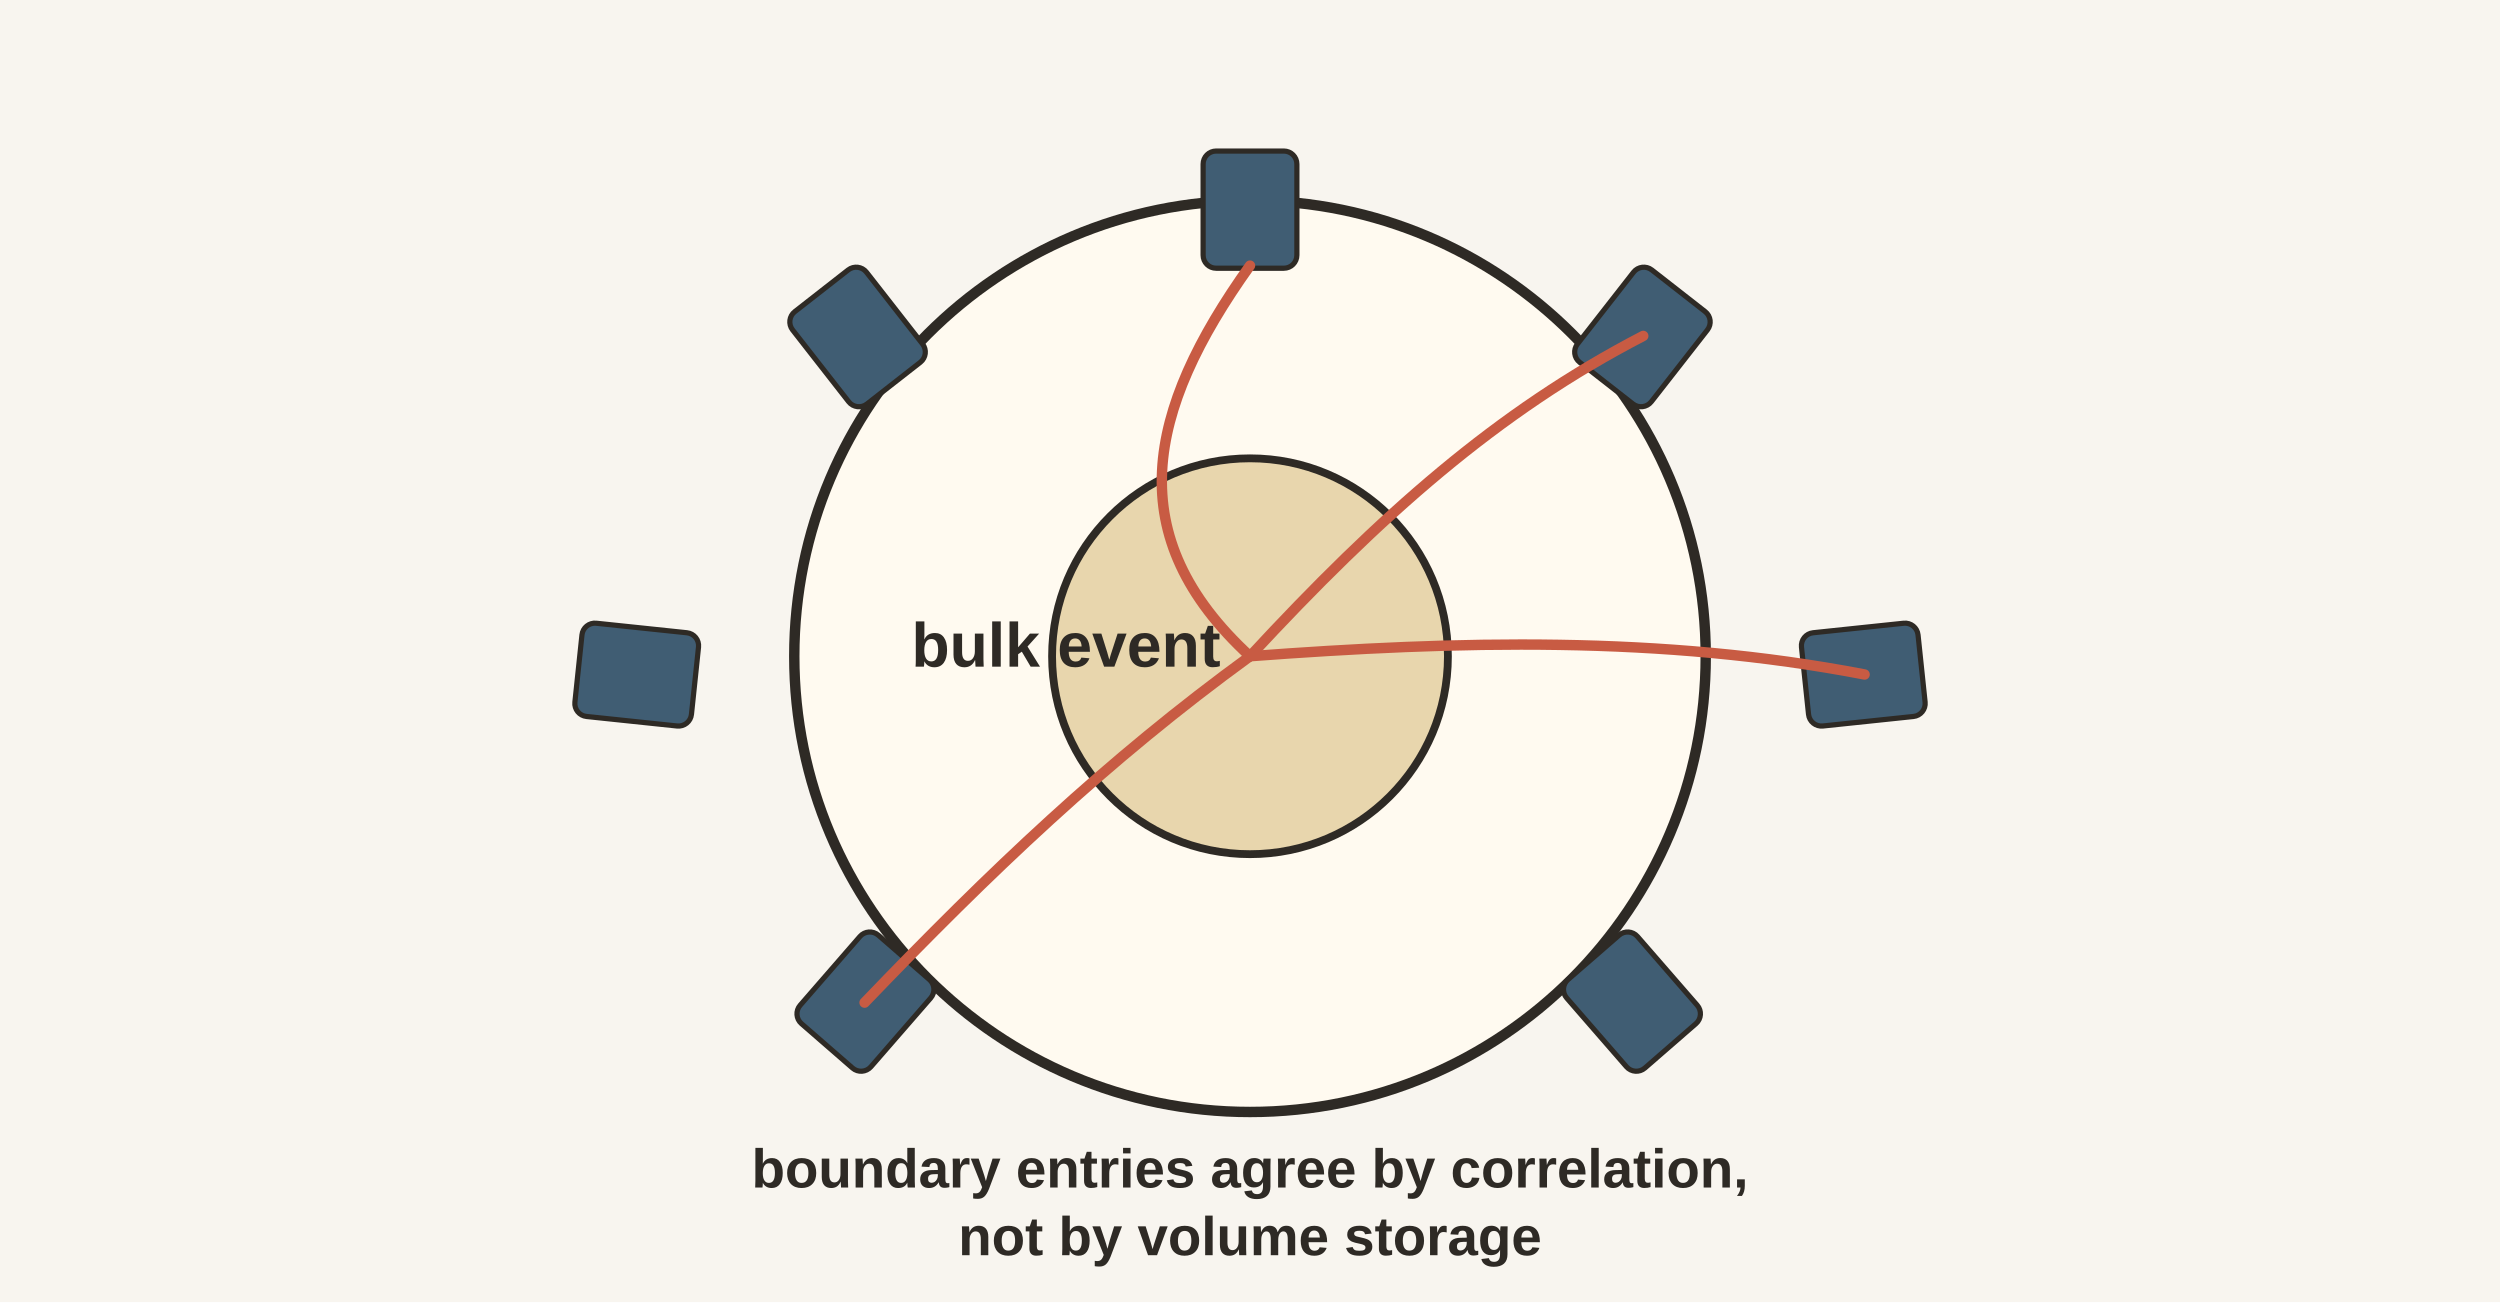
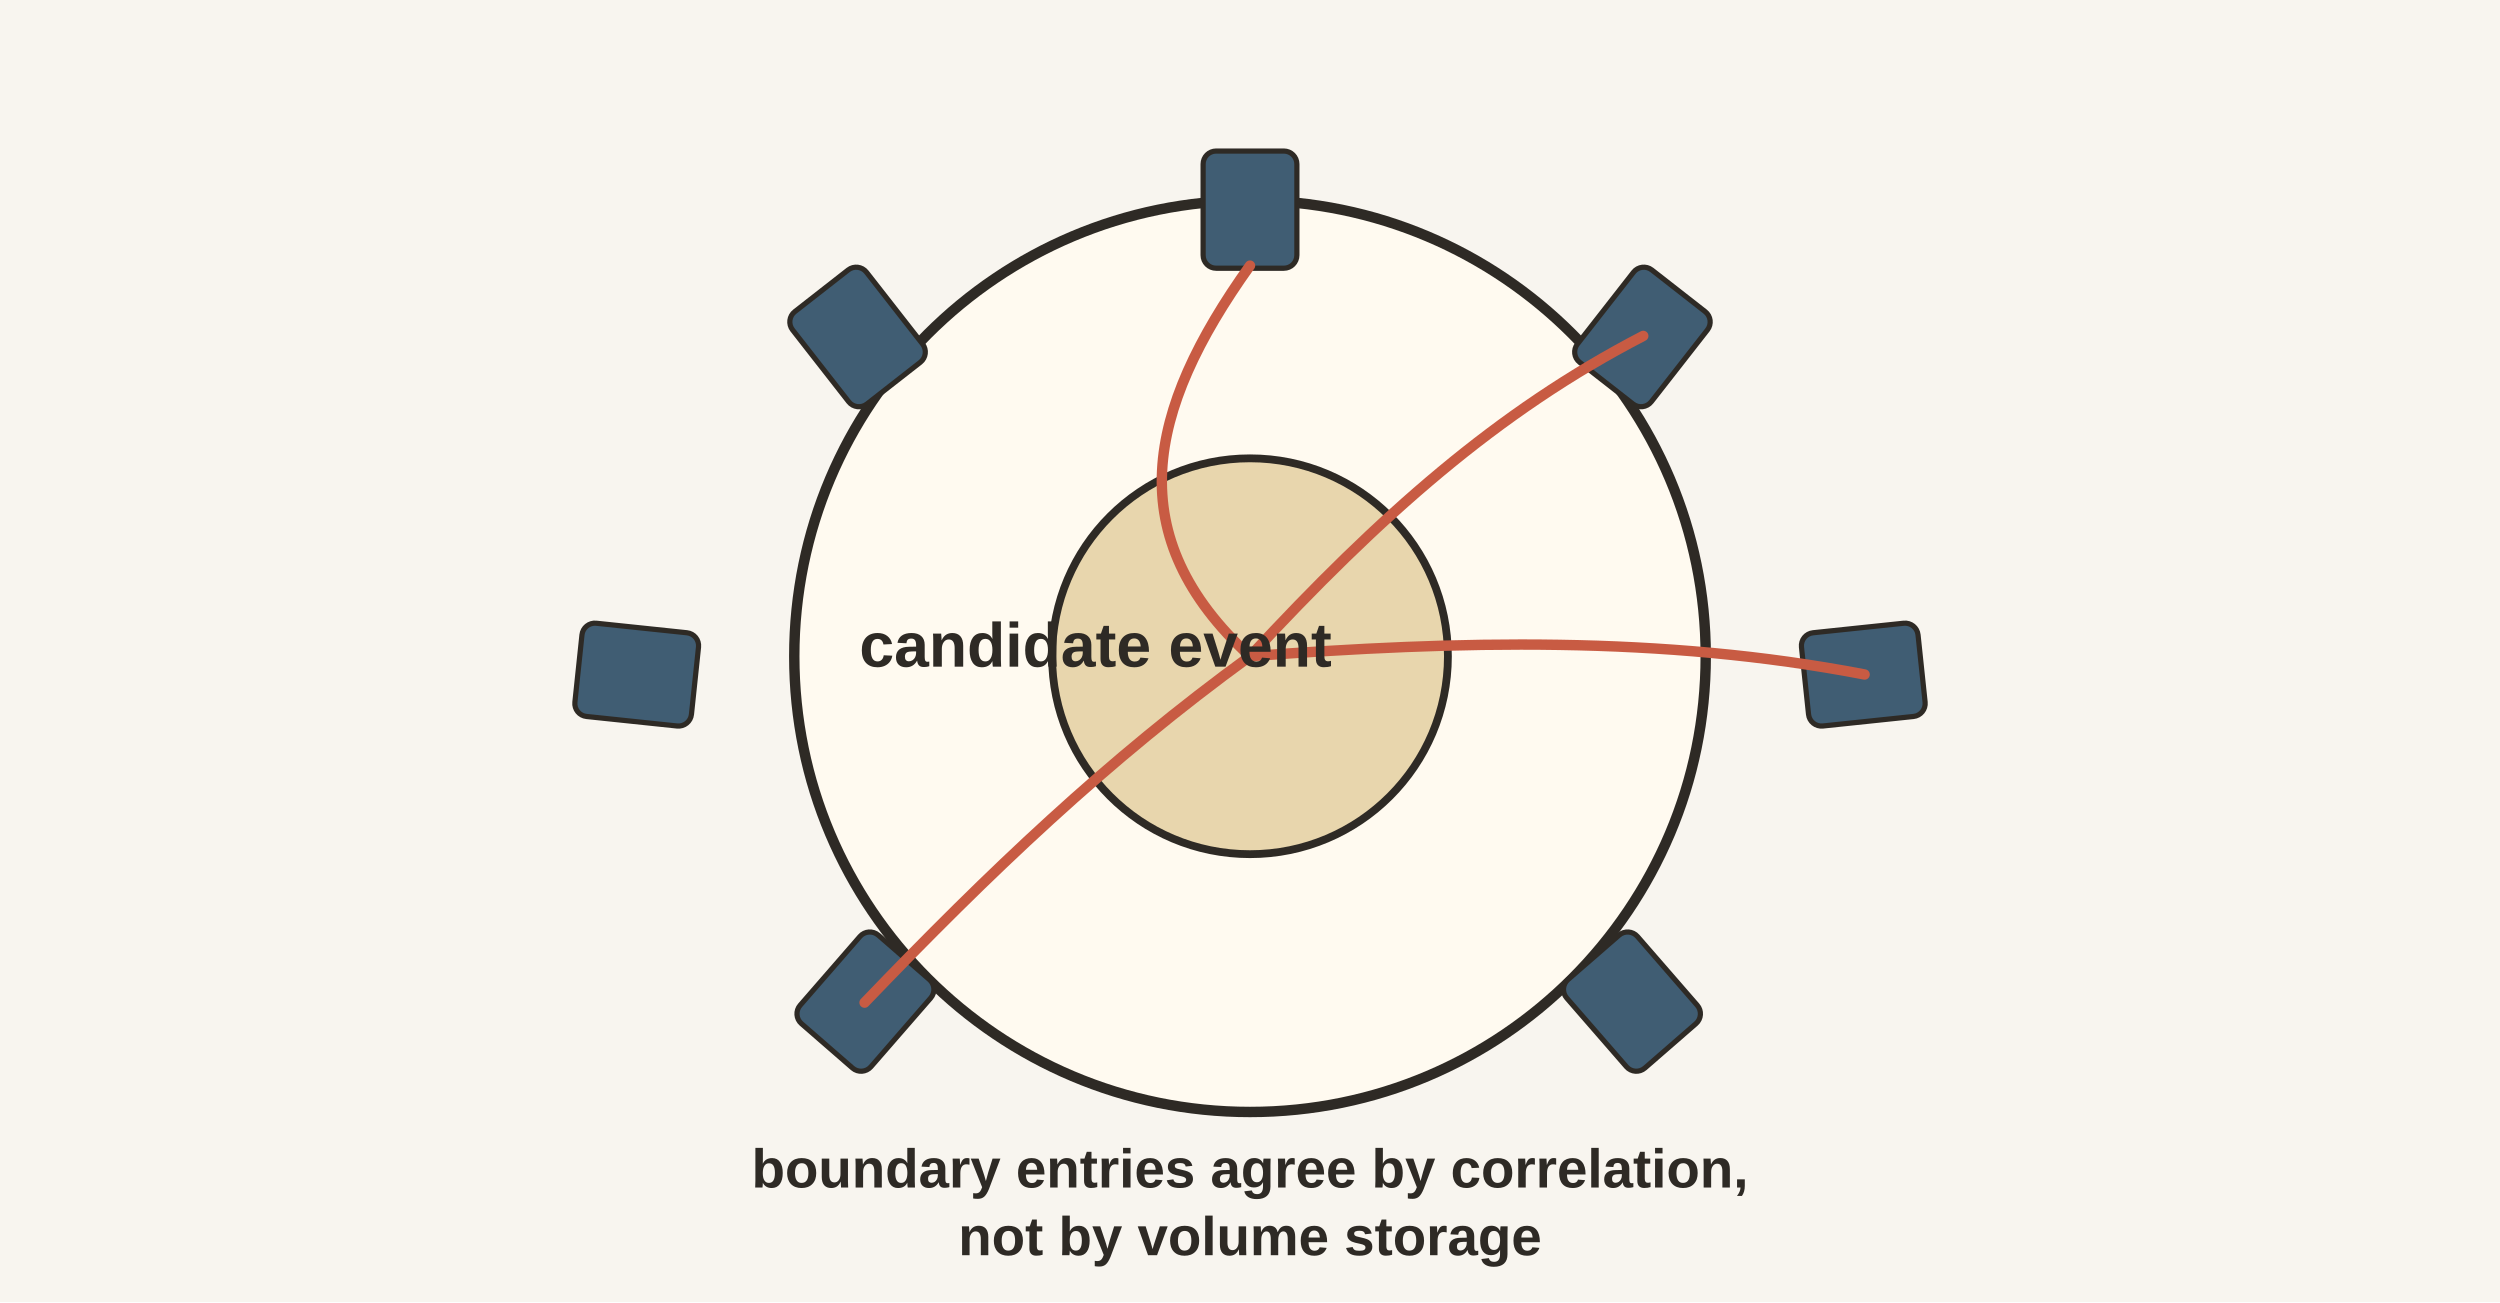
<svg xmlns="http://www.w3.org/2000/svg" width="960" height="500" viewBox="0 0 960 500" role="img" aria-labelledby="title desc">
  <rect width="960" height="500" fill="#f8f5ef" />
  <circle cx="480" cy="252" r="175" fill="#fffaf0" stroke="#2e2a25" stroke-width="4" />
  <circle cx="480" cy="252" r="76" fill="#e8d6ad" stroke="#2e2a25" stroke-width="3" />
  <g fill="#405d73" stroke="#2e2a25" stroke-width="2">
    <rect x="462" y="58" width="36" height="45" rx="5" />
    <rect x="613" y="107" width="36" height="45" rx="5" transform="rotate(38 631 129)" />
    <rect x="698" y="237" width="36" height="45" rx="5" transform="rotate(84 716 259)" />
    <rect x="609" y="363" width="36" height="45" rx="5" transform="rotate(139 627 385)" />
    <rect x="314" y="363" width="36" height="45" rx="5" transform="rotate(221 332 385)" />
    <rect x="226" y="237" width="36" height="45" rx="5" transform="rotate(276 244 259)" />
    <rect x="311" y="107" width="36" height="45" rx="5" transform="rotate(322 329 129)" />
  </g>
  <g stroke="#c85b43" stroke-width="4" fill="none" stroke-linecap="round">
    <path d="M480 102 C440 158 430 206 480 252" />
    <path d="M631 129 C575 158 530 198 480 252" />
    <path d="M716 259 C638 244 560 246 480 252" />
    <path d="M332 385 C380 335 425 292 480 252" />
  </g>
  <g font-family="Arial, sans-serif" fill="#2e2a25" font-weight="700">
-     <text x="350" y="256" font-size="24">bulk event</text>
+     <text x="330" y="256" font-size="24">candidate event</text>
    <text x="480" y="456" text-anchor="middle" font-size="21">boundary entries agree by correlation,</text>
    <text x="480" y="482" text-anchor="middle" font-size="21">not by volume storage</text>
  </g>
</svg>
